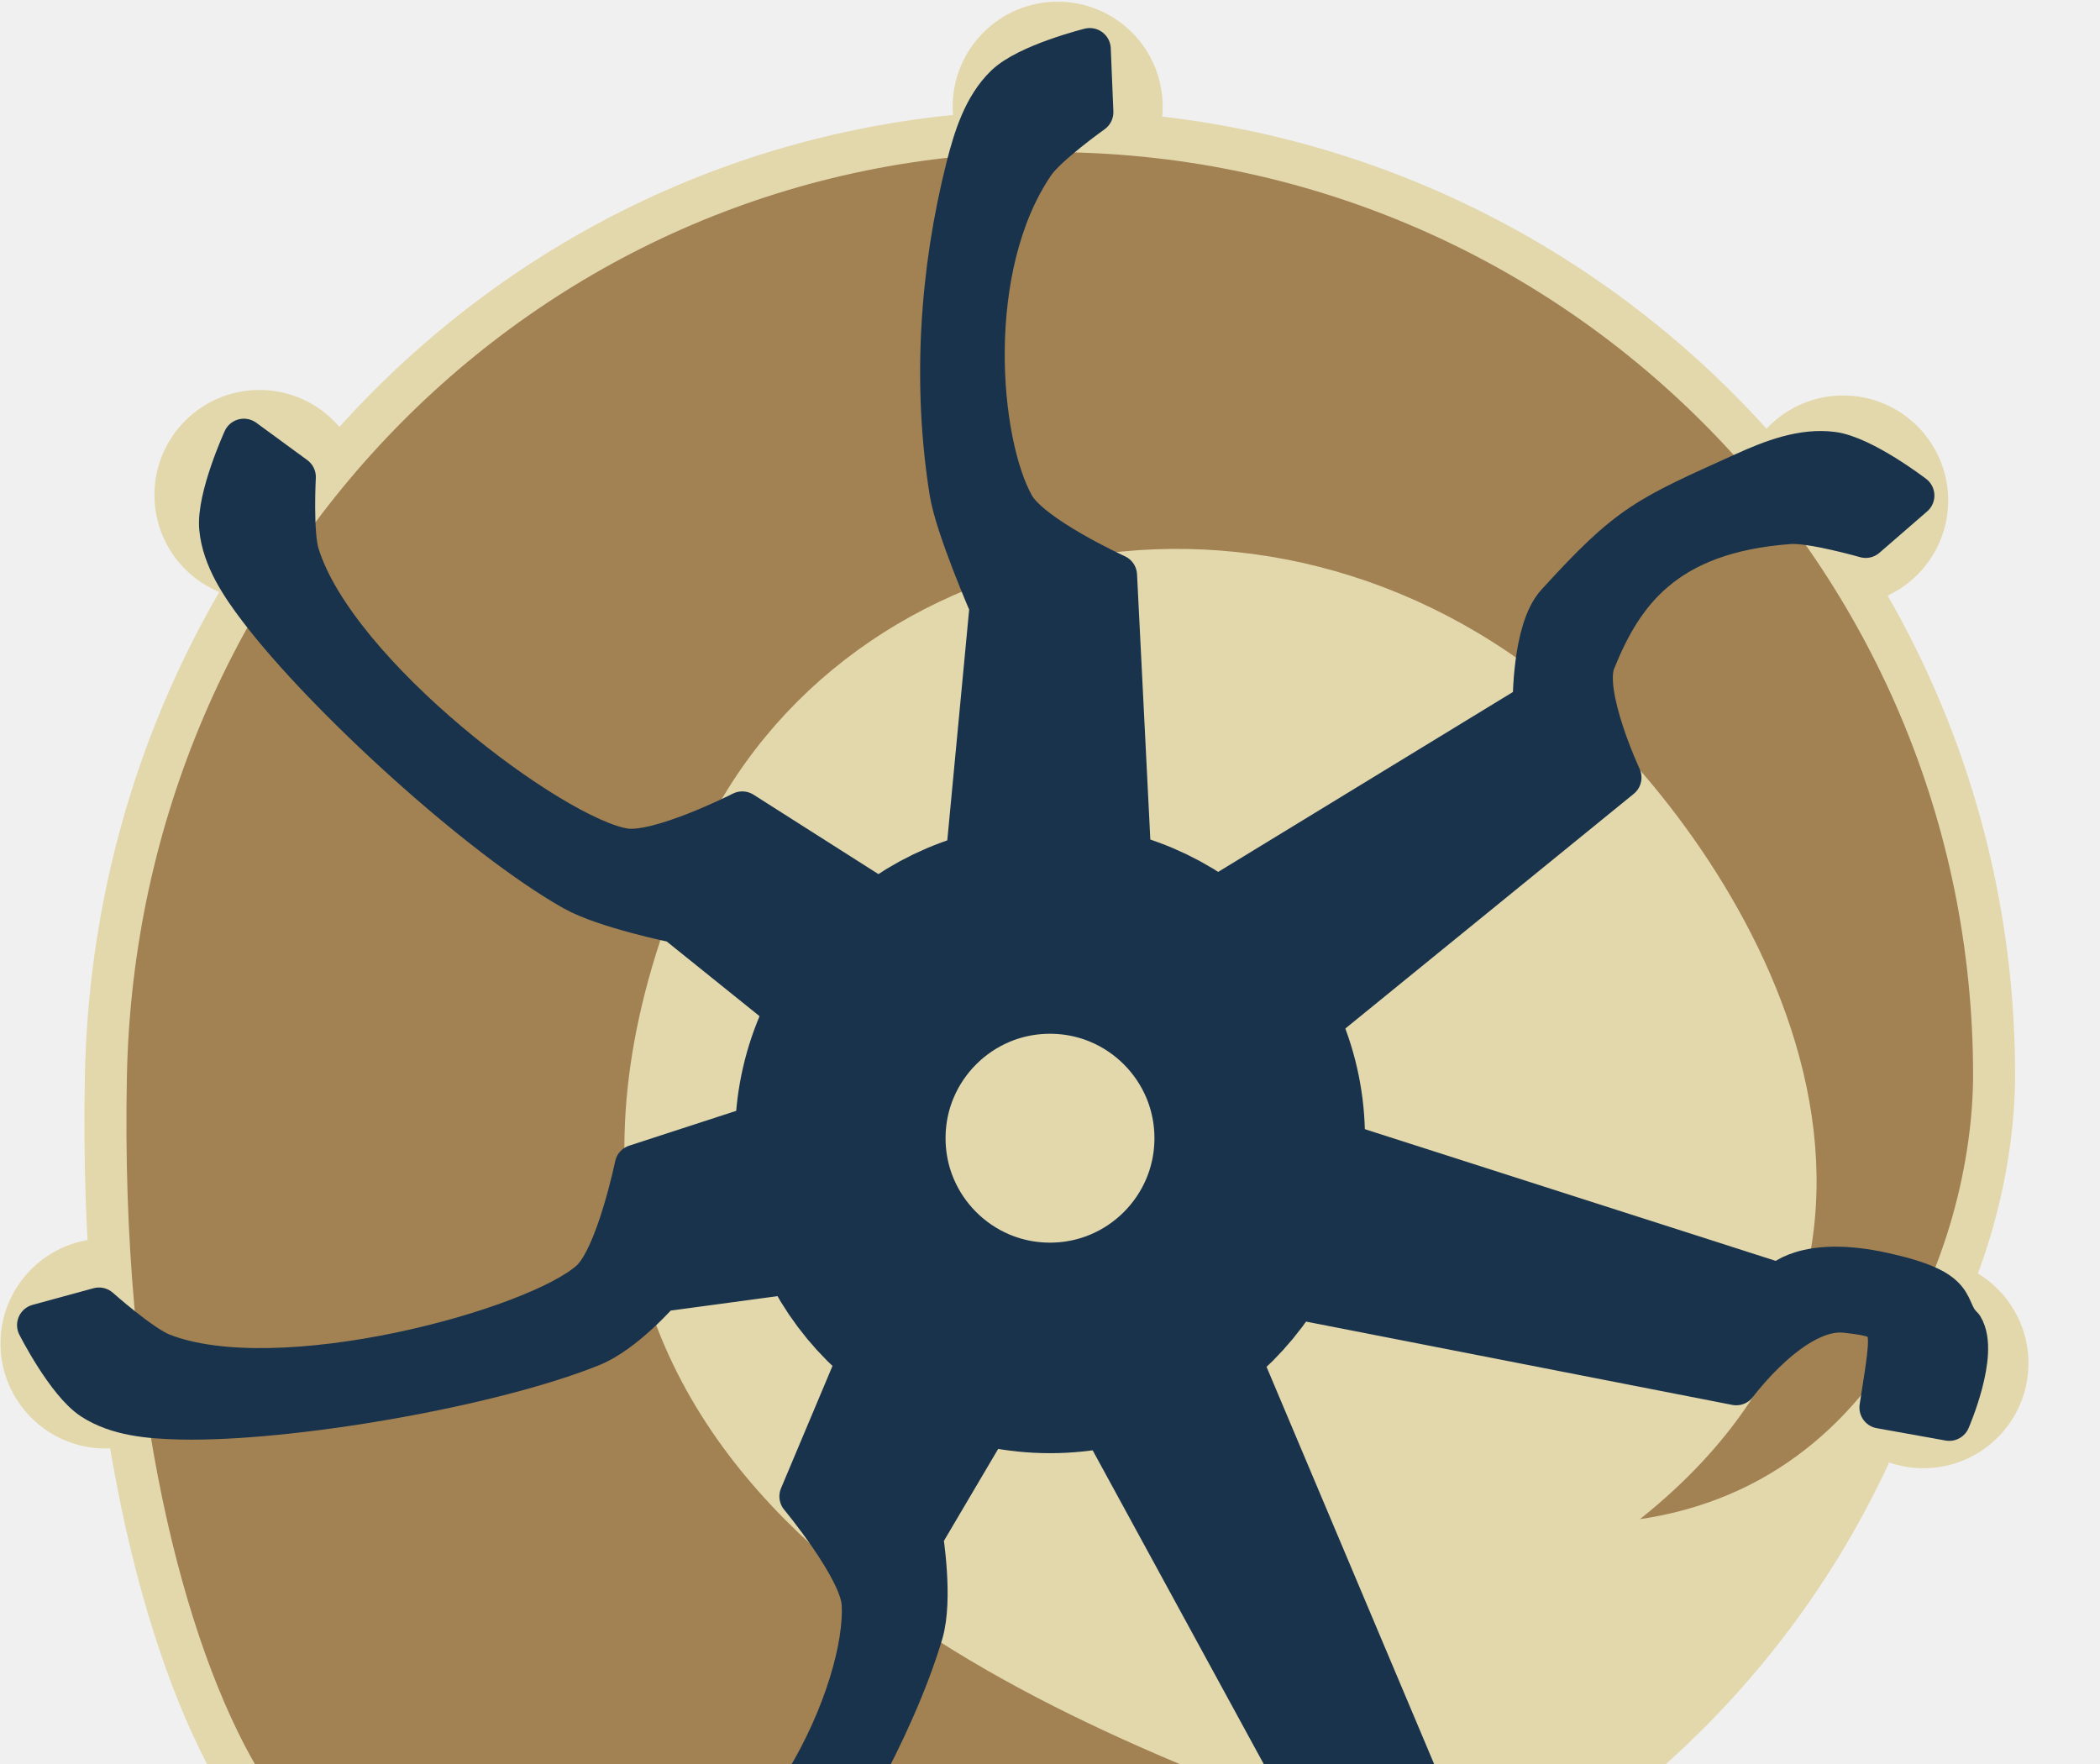
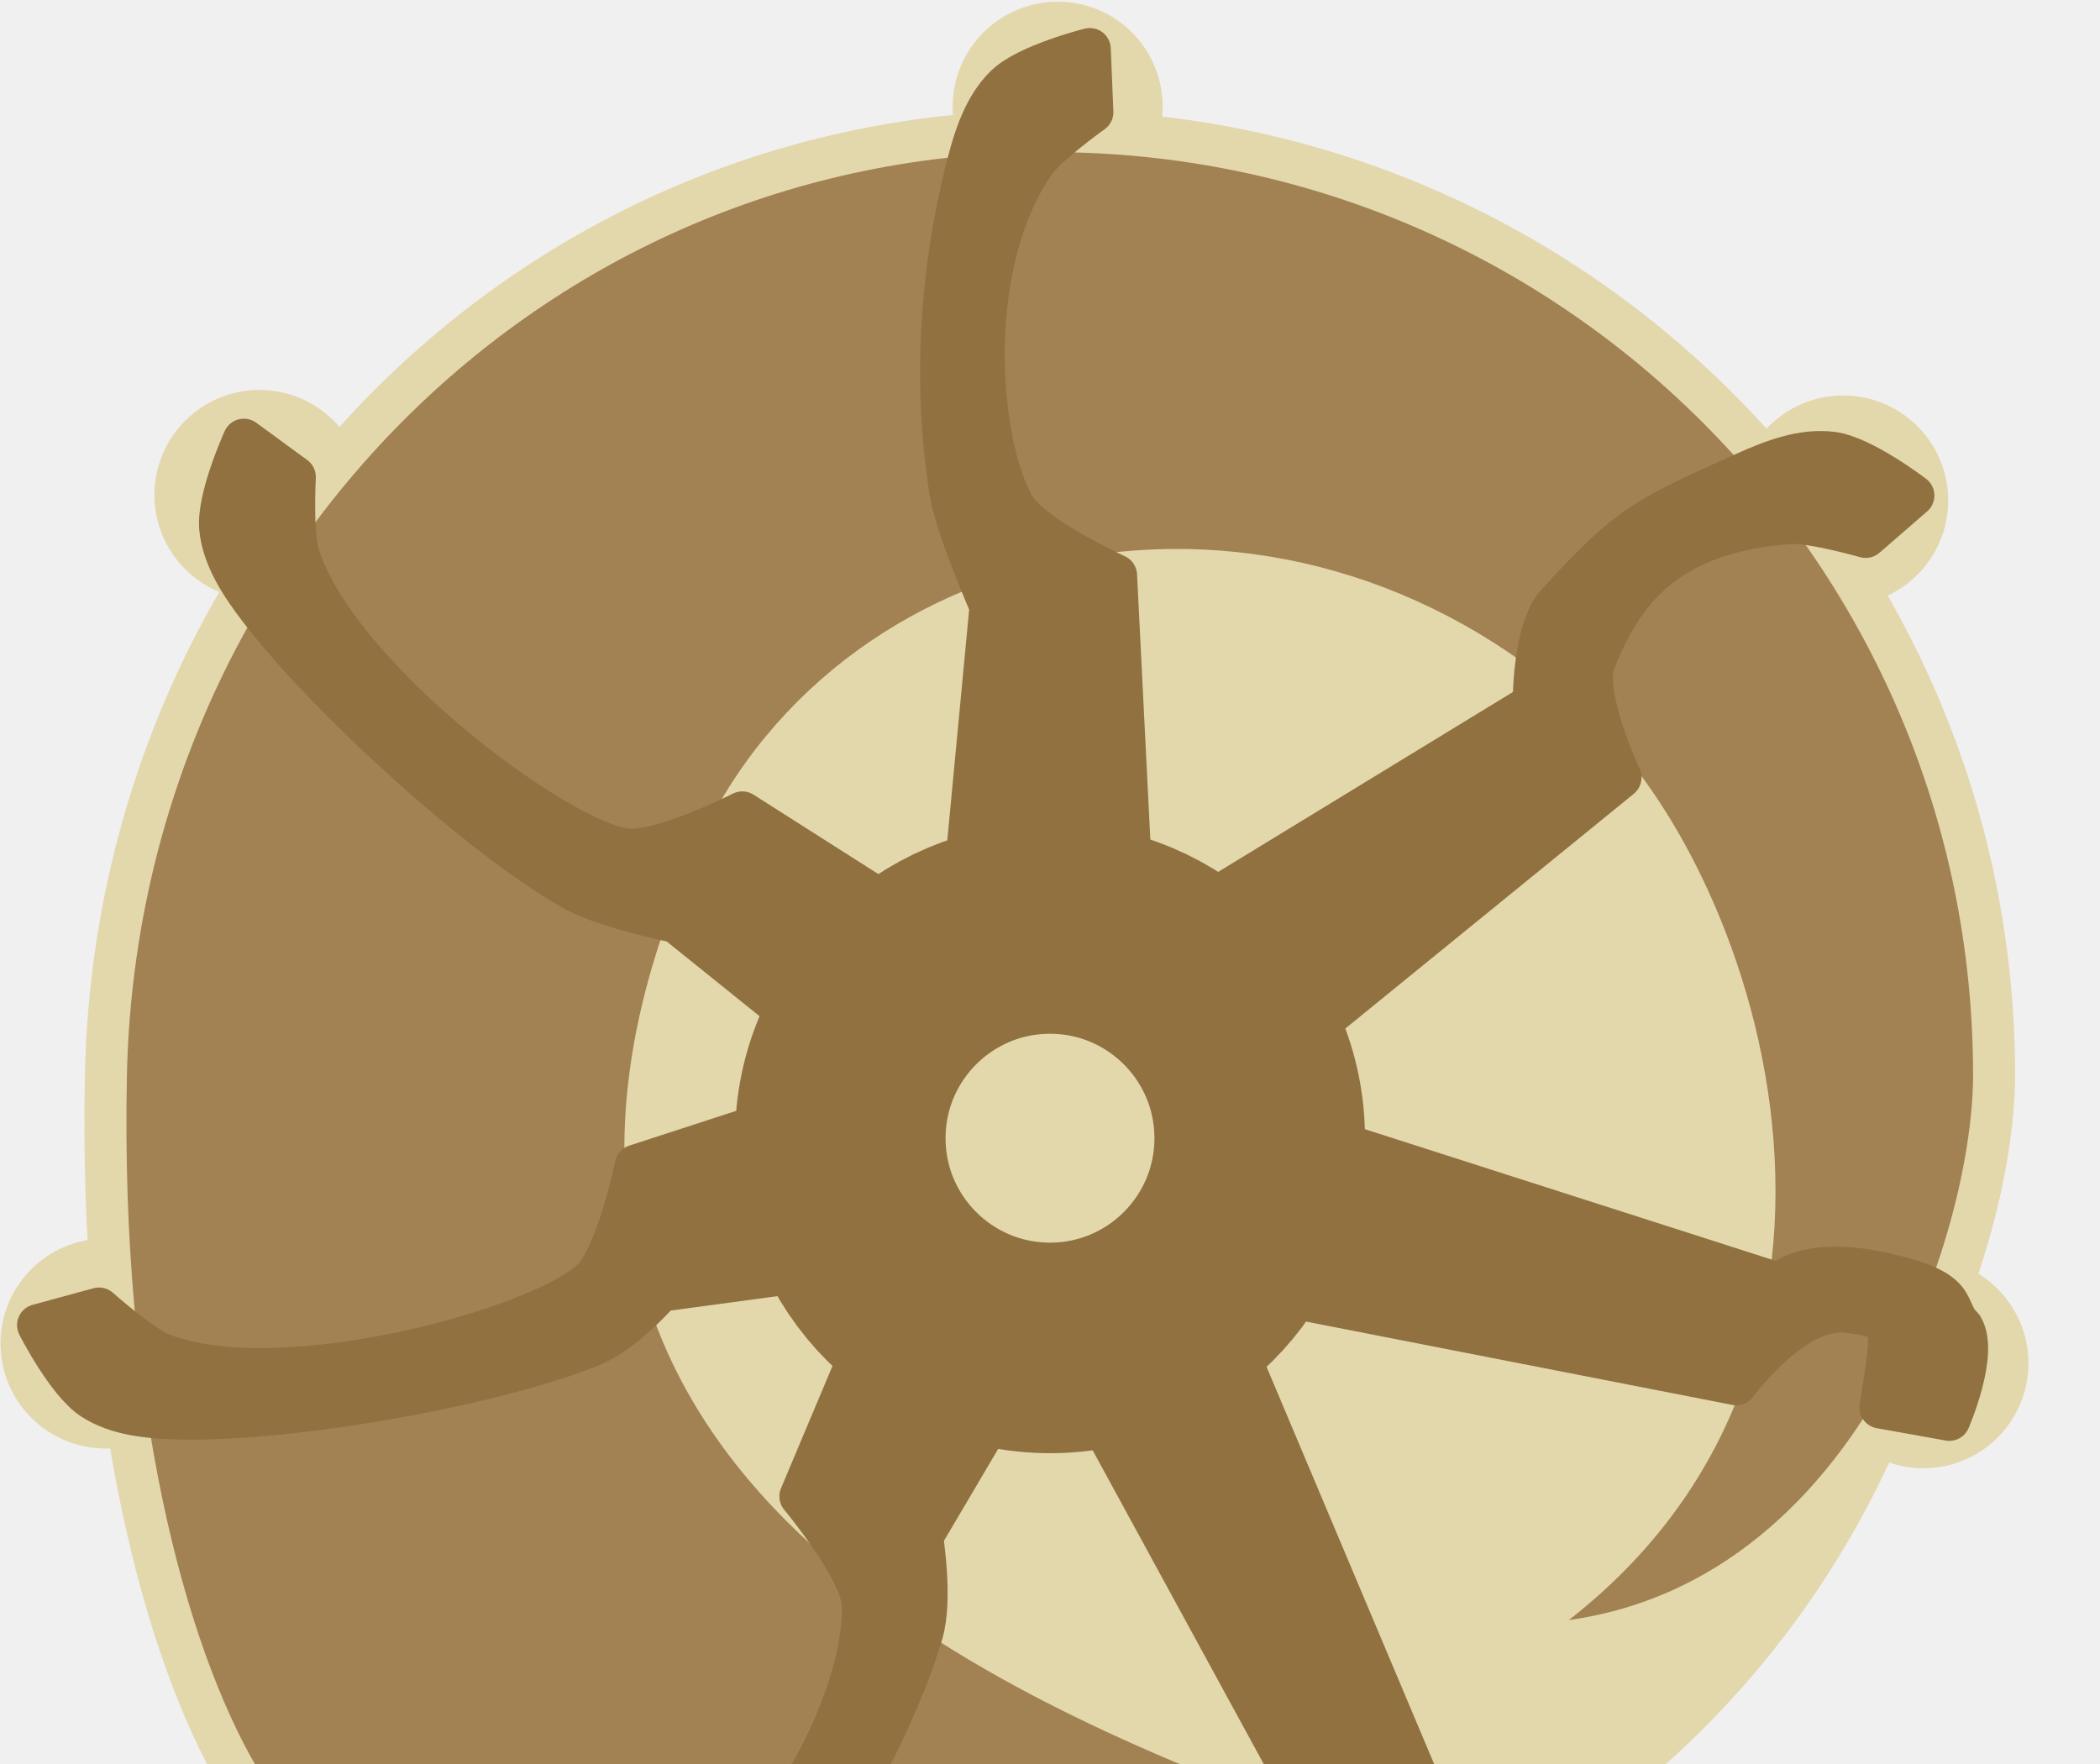
<svg xmlns="http://www.w3.org/2000/svg" xmlns:ns1="http://www.openswatchbook.org/uri/2009/osb" height="42" viewBox="0 0 50 42" width="50" version="1.1" id="svg36">
  <defs id="defs40">
    <linearGradient id="linearGradient1759" ns1:paint="solid">
      <stop style="stop-color:#78882c;stop-opacity:1;" offset="0" id="stop1757" />
    </linearGradient>
  </defs>
  <mask id="a" fill="#ffffff">
    <path d="M 0,0 H 313.303 V 159.865 H 0 Z" fill="#ffffff" fill-rule="evenodd" id="path2" />
  </mask>
  <mask id="b" fill="#ffffff">
    <path d="M 0,0 H 313.303 V 159.865 H 0 Z" fill="#ffffff" fill-rule="evenodd" id="path5" />
  </mask>
  <circle style="fill:#e3d7ac;fill-opacity:1;stroke:none;stroke-width:0;stroke-linecap:round;stroke-linejoin:round;stroke-opacity:1" id="path846" cx="25" cy="25.6" r="22" />
  <circle style="fill:#e3d7ac;fill-opacity:1;stroke:none;stroke-width:0;stroke-linecap:round;stroke-linejoin:round;stroke-opacity:1" id="path846-3-3" cx="45.796" cy="32.458" r="2.5" />
  <circle style="fill:#e3d7ac;fill-opacity:1;stroke:none;stroke-width:0;stroke-linecap:round;stroke-linejoin:round;stroke-opacity:1" id="path846-3-5" cx="43.885" cy="11.916" r="2.5" />
  <circle style="fill:#e3d7ac;fill-opacity:1;stroke:none;stroke-width:0;stroke-linecap:round;stroke-linejoin:round;stroke-opacity:1" id="path846-3-7" cx="25.183" cy="2.54" r="2.5" />
  <circle style="fill:#e3d7ac;fill-opacity:1;stroke:none;stroke-width:0;stroke-linecap:round;stroke-linejoin:round;stroke-opacity:1" id="path846-3-6" cx="6.177" cy="11.785" r="2.5" />
  <circle style="fill:#e3d7ac;fill-opacity:1;stroke:none;stroke-width:0;stroke-linecap:round;stroke-linejoin:round;stroke-opacity:1" id="path846-3" cx="2.512" cy="31.988" r="2.5" />
  <circle style="fill:#e3d7ac;fill-opacity:1;stroke:none;stroke-width:0;stroke-linecap:round;stroke-linejoin:round;stroke-opacity:1" id="path845" cx="25" cy="25.6" r="0" />
-   <ellipse style="fill:none;fill-opacity:1;stroke:#18334b;stroke-width:5.013;stroke-miterlimit:4;stroke-dasharray:none;stroke-opacity:1" id="path1590" cx="25" cy="27.1" rx="4.993" ry="4.993" />
-   <path id="path1739" style="fill:#a28153;fill-opacity:1;stroke:#e3d7ac;stroke-width:1;stroke-linecap:round;stroke-linejoin:round;stroke-miterlimit:4;stroke-dasharray:none;stroke-opacity:1" d="M 5.691,42.348 C 3.911,39.317 2.359,33.483 2.522,25.6 2.78,13.189 12.586,3.122 25,3.122 c 12.414,0 22.478,10.064 22.478,22.478 0,4.078 -2.477,11.306 -10.143,11.176 C 47,30.6 41.555,21.376 37.667,17.604 30.82,10.958 20.384,12.964 17.041,20.388 10.866,34.104 23.208,39.648 30.704,42.506" />
-   <path style="fill:#18334b;fill-opacity:1;stroke:#18334b;stroke-width:1;stroke-linecap:butt;stroke-linejoin:round;stroke-miterlimit:4;stroke-dasharray:none;stroke-opacity:1" d="m 26.947,21.168 -0.374,-7.47 c 0,0 -2.025,-0.923 -2.436,-1.651 -0.852,-1.507 -1.214,-5.686 0.483,-8.163 0.299,-0.437 1.389,-1.213 1.389,-1.213 l -0.062,-1.503 c 0,0 -1.477,0.368 -2,0.873 -0.512,0.494 -0.746,1.236 -0.921,1.926 -0.636,2.506 -0.805,5.194 -0.396,7.748 0.134,0.838 0.955,2.72 0.955,2.72 l -0.638,6.733" id="path1763" />
-   <path style="fill:#18334b;fill-opacity:1;stroke:#18334b;stroke-width:1;stroke-linecap:butt;stroke-linejoin:round;stroke-miterlimit:4;stroke-dasharray:none;stroke-opacity:1" d="m 24.506,30.718 6.23,11.425 c 2.888,-0.062 0.318,0.123 2.944,0.04 L 28.11,28.981" id="path1763-0-3" />
-   <path style="fill:#18334b;fill-opacity:1;stroke:#18334b;stroke-width:1;stroke-linecap:butt;stroke-linejoin:round;stroke-miterlimit:4;stroke-dasharray:none;stroke-opacity:1" d="m 30.546,25.053 8.037,-6.54 c 0,0 -0.93,-1.995 -0.618,-2.771 0.647,-1.606 1.646,-3.069 4.641,-3.288 0.528,-0.039 1.815,0.33 1.815,0.33 l 1.136,-0.985 c 0,0 -1.208,-0.925 -1.93,-1.019 -0.706,-0.092 -1.432,0.188 -2.08,0.481 -2.356,1.066 -2.737,1.205 -4.478,3.117 -0.572,0.628 -0.552,2.382 -0.552,2.382 l -8.466,5.167" id="path1763-6" />
-   <path style="fill:#18334b;fill-opacity:1;stroke:#18334b;stroke-width:1;stroke-linecap:butt;stroke-linejoin:round;stroke-miterlimit:4;stroke-dasharray:none;stroke-opacity:1" d="m 29.578,30.66 11.761,2.299 c 0,0 1.369,-1.863 2.607,-1.725 1.238,0.138 1.14,0.24 0.826,2.278 l 1.639,0.294 c 0,0 0.689,-1.584 0.313,-2.206 -0.478,-0.461 0.04,-0.852 -1.87,-1.277 -1.911,-0.426 -2.478,0.254 -2.478,0.254 L 30.467,26.76" id="path1763-6-1" />
-   <path style="fill:#18334b;fill-opacity:1;stroke:#18334b;stroke-width:1;stroke-linecap:butt;stroke-linejoin:round;stroke-miterlimit:4;stroke-dasharray:none;stroke-opacity:1" d="m 21.958,28.734 -2.901,6.894 c 0,0 1.425,1.709 1.481,2.543 0.067,1.01 -0.427,2.723 -1.368,4.272 1.221,0.023 0.125,-0.061 1.242,0.004 0.616,-1.128 1.2,-2.411 1.543,-3.563 0.242,-0.814 -9.04e-4,-2.299 -9.04e-4,-2.299 l 3.609,-6.118" id="path1763-6-8" />
-   <path style="fill:#18334b;fill-opacity:1;stroke:#18334b;stroke-width:1;stroke-linecap:butt;stroke-linejoin:round;stroke-miterlimit:4;stroke-dasharray:none;stroke-opacity:1" d="M 20.178,26.112 15.136,27.753 c 0,0 -0.448,2.18 -1.065,2.743 -1.279,1.167 -7.427,2.844 -10.221,1.743 -0.493,-0.194 -1.493,-1.084 -1.493,-1.084 l -1.451,0.396 c 0,0 0.688,1.357 1.297,1.755 0.596,0.389 1.371,0.451 2.083,0.468 2.585,0.061 7.399,-0.766 9.796,-1.735 0.787,-0.318 1.64,-1.306 1.64,-1.306 l 5.348,-0.722" id="path1763-6-8-7" />
-   <path style="fill:#18334b;fill-opacity:1;stroke:#18334b;stroke-width:1;stroke-linecap:butt;stroke-linejoin:round;stroke-miterlimit:4;stroke-dasharray:none;stroke-opacity:1" d="m 22.076,22.143 -4.403,-2.8 c 0,0 -1.983,1.01 -2.809,0.878 -1.71,-0.272 -6.878,-4.151 -7.76,-7.021 -0.155,-0.506 -0.084,-1.843 -0.084,-1.843 L 5.806,10.469 c 0,0 -0.632,1.384 -0.563,2.108 0.068,0.708 0.502,1.354 0.933,1.92 1.565,2.059 5.237,5.424 7.489,6.694 0.74,0.417 2.431,0.762 2.431,0.762 l 3.883,3.124" id="path1763-6-8-9" />
+   <ellipse style="fill:none;fill-opacity:1;stroke:#90713f;stroke-width:5.013;stroke-miterlimit:4;stroke-dasharray:none;stroke-opacity:1" id="path1590" cx="25" cy="27.1" rx="4.993" ry="4.993" />
+   <path id="path1739" style="fill:#a28153;fill-opacity:1;stroke:#e3d7ac;stroke-width:1;stroke-linecap:round;stroke-linejoin:round;stroke-miterlimit:4;stroke-dasharray:none;stroke-opacity:1" d="M 5.691,42.348 C 3.911,39.317 2.359,33.483 2.522,25.6 2.78,13.189 12.586,3.122 25,3.122 c 12.414,0 22.478,10.064 22.478,22.478 0,4.078 -3.166,13.82 -11.865,13.565 9.748,-5.925 5.942,-17.789 2.054,-21.561 -6.848,-6.645 -17.283,-4.639 -20.626,2.785 -6.175,13.715 6.167,19.26 13.663,22.118" />
+   <path style="fill:#90713f;fill-opacity:1;stroke:#90713f;stroke-width:1;stroke-linecap:butt;stroke-linejoin:round;stroke-miterlimit:4;stroke-dasharray:none;stroke-opacity:1" d="m 26.947,21.168 -0.374,-7.47 c 0,0 -2.025,-0.923 -2.436,-1.651 -0.852,-1.507 -1.214,-5.686 0.483,-8.163 0.299,-0.437 1.389,-1.213 1.389,-1.213 l -0.062,-1.503 c 0,0 -1.477,0.368 -2,0.873 -0.512,0.494 -0.746,1.236 -0.921,1.926 -0.636,2.506 -0.805,5.194 -0.396,7.748 0.134,0.838 0.955,2.72 0.955,2.72 l -0.638,6.733" id="path1763" />
+   <path style="fill:#90713f;fill-opacity:1;stroke:#90713f;stroke-width:1;stroke-linecap:butt;stroke-linejoin:round;stroke-miterlimit:4;stroke-dasharray:none;stroke-opacity:1" d="m 24.506,30.718 6.23,11.425 c 2.888,-0.062 0.318,0.123 2.944,0.04 L 28.11,28.981" id="path1763-0-3" />
+   <path style="fill:#90713f;fill-opacity:1;stroke:#90713f;stroke-width:1;stroke-linecap:butt;stroke-linejoin:round;stroke-miterlimit:4;stroke-dasharray:none;stroke-opacity:1" d="m 30.546,25.053 8.037,-6.54 c 0,0 -0.93,-1.995 -0.618,-2.771 0.647,-1.606 1.646,-3.069 4.641,-3.288 0.528,-0.039 1.815,0.33 1.815,0.33 l 1.136,-0.985 c 0,0 -1.208,-0.925 -1.93,-1.019 -0.706,-0.092 -1.432,0.188 -2.08,0.481 -2.356,1.066 -2.737,1.205 -4.478,3.117 -0.572,0.628 -0.552,2.382 -0.552,2.382 l -8.466,5.167" id="path1763-6" />
+   <path style="fill:#90713f;fill-opacity:1;stroke:#90713f;stroke-width:1;stroke-linecap:butt;stroke-linejoin:round;stroke-miterlimit:4;stroke-dasharray:none;stroke-opacity:1" d="m 29.578,30.66 11.761,2.299 c 0,0 1.369,-1.863 2.607,-1.725 1.238,0.138 1.14,0.24 0.826,2.278 l 1.639,0.294 c 0,0 0.689,-1.584 0.313,-2.206 -0.478,-0.461 0.04,-0.852 -1.87,-1.277 -1.911,-0.426 -2.478,0.254 -2.478,0.254 L 30.467,26.76" id="path1763-6-1" />
+   <path style="fill:#90713f;fill-opacity:1;stroke:#90713f;stroke-width:1;stroke-linecap:butt;stroke-linejoin:round;stroke-miterlimit:4;stroke-dasharray:none;stroke-opacity:1" d="m 21.958,28.734 -2.901,6.894 c 0,0 1.425,1.709 1.481,2.543 0.067,1.01 -0.427,2.723 -1.368,4.272 1.221,0.023 0.125,-0.061 1.242,0.004 0.616,-1.128 1.2,-2.411 1.543,-3.563 0.242,-0.814 -9.04e-4,-2.299 -9.04e-4,-2.299 l 3.609,-6.118" id="path1763-6-8" />
+   <path style="fill:#90713f;fill-opacity:1;stroke:#90713f;stroke-width:1;stroke-linecap:butt;stroke-linejoin:round;stroke-miterlimit:4;stroke-dasharray:none;stroke-opacity:1" d="M 20.178,26.112 15.136,27.753 c 0,0 -0.448,2.18 -1.065,2.743 -1.279,1.167 -7.427,2.844 -10.221,1.743 -0.493,-0.194 -1.493,-1.084 -1.493,-1.084 l -1.451,0.396 c 0,0 0.688,1.357 1.297,1.755 0.596,0.389 1.371,0.451 2.083,0.468 2.585,0.061 7.399,-0.766 9.796,-1.735 0.787,-0.318 1.64,-1.306 1.64,-1.306 l 5.348,-0.722" id="path1763-6-8-7" />
+   <path style="fill:#90713f;fill-opacity:1;stroke:#90713f;stroke-width:1;stroke-linecap:butt;stroke-linejoin:round;stroke-miterlimit:4;stroke-dasharray:none;stroke-opacity:1" d="m 22.076,22.143 -4.403,-2.8 c 0,0 -1.983,1.01 -2.809,0.878 -1.71,-0.272 -6.878,-4.151 -7.76,-7.021 -0.155,-0.506 -0.084,-1.843 -0.084,-1.843 L 5.806,10.469 c 0,0 -0.632,1.384 -0.563,2.108 0.068,0.708 0.502,1.354 0.933,1.92 1.565,2.059 5.237,5.424 7.489,6.694 0.74,0.417 2.431,0.762 2.431,0.762 l 3.883,3.124" id="path1763-6-8-9" />
</svg>
